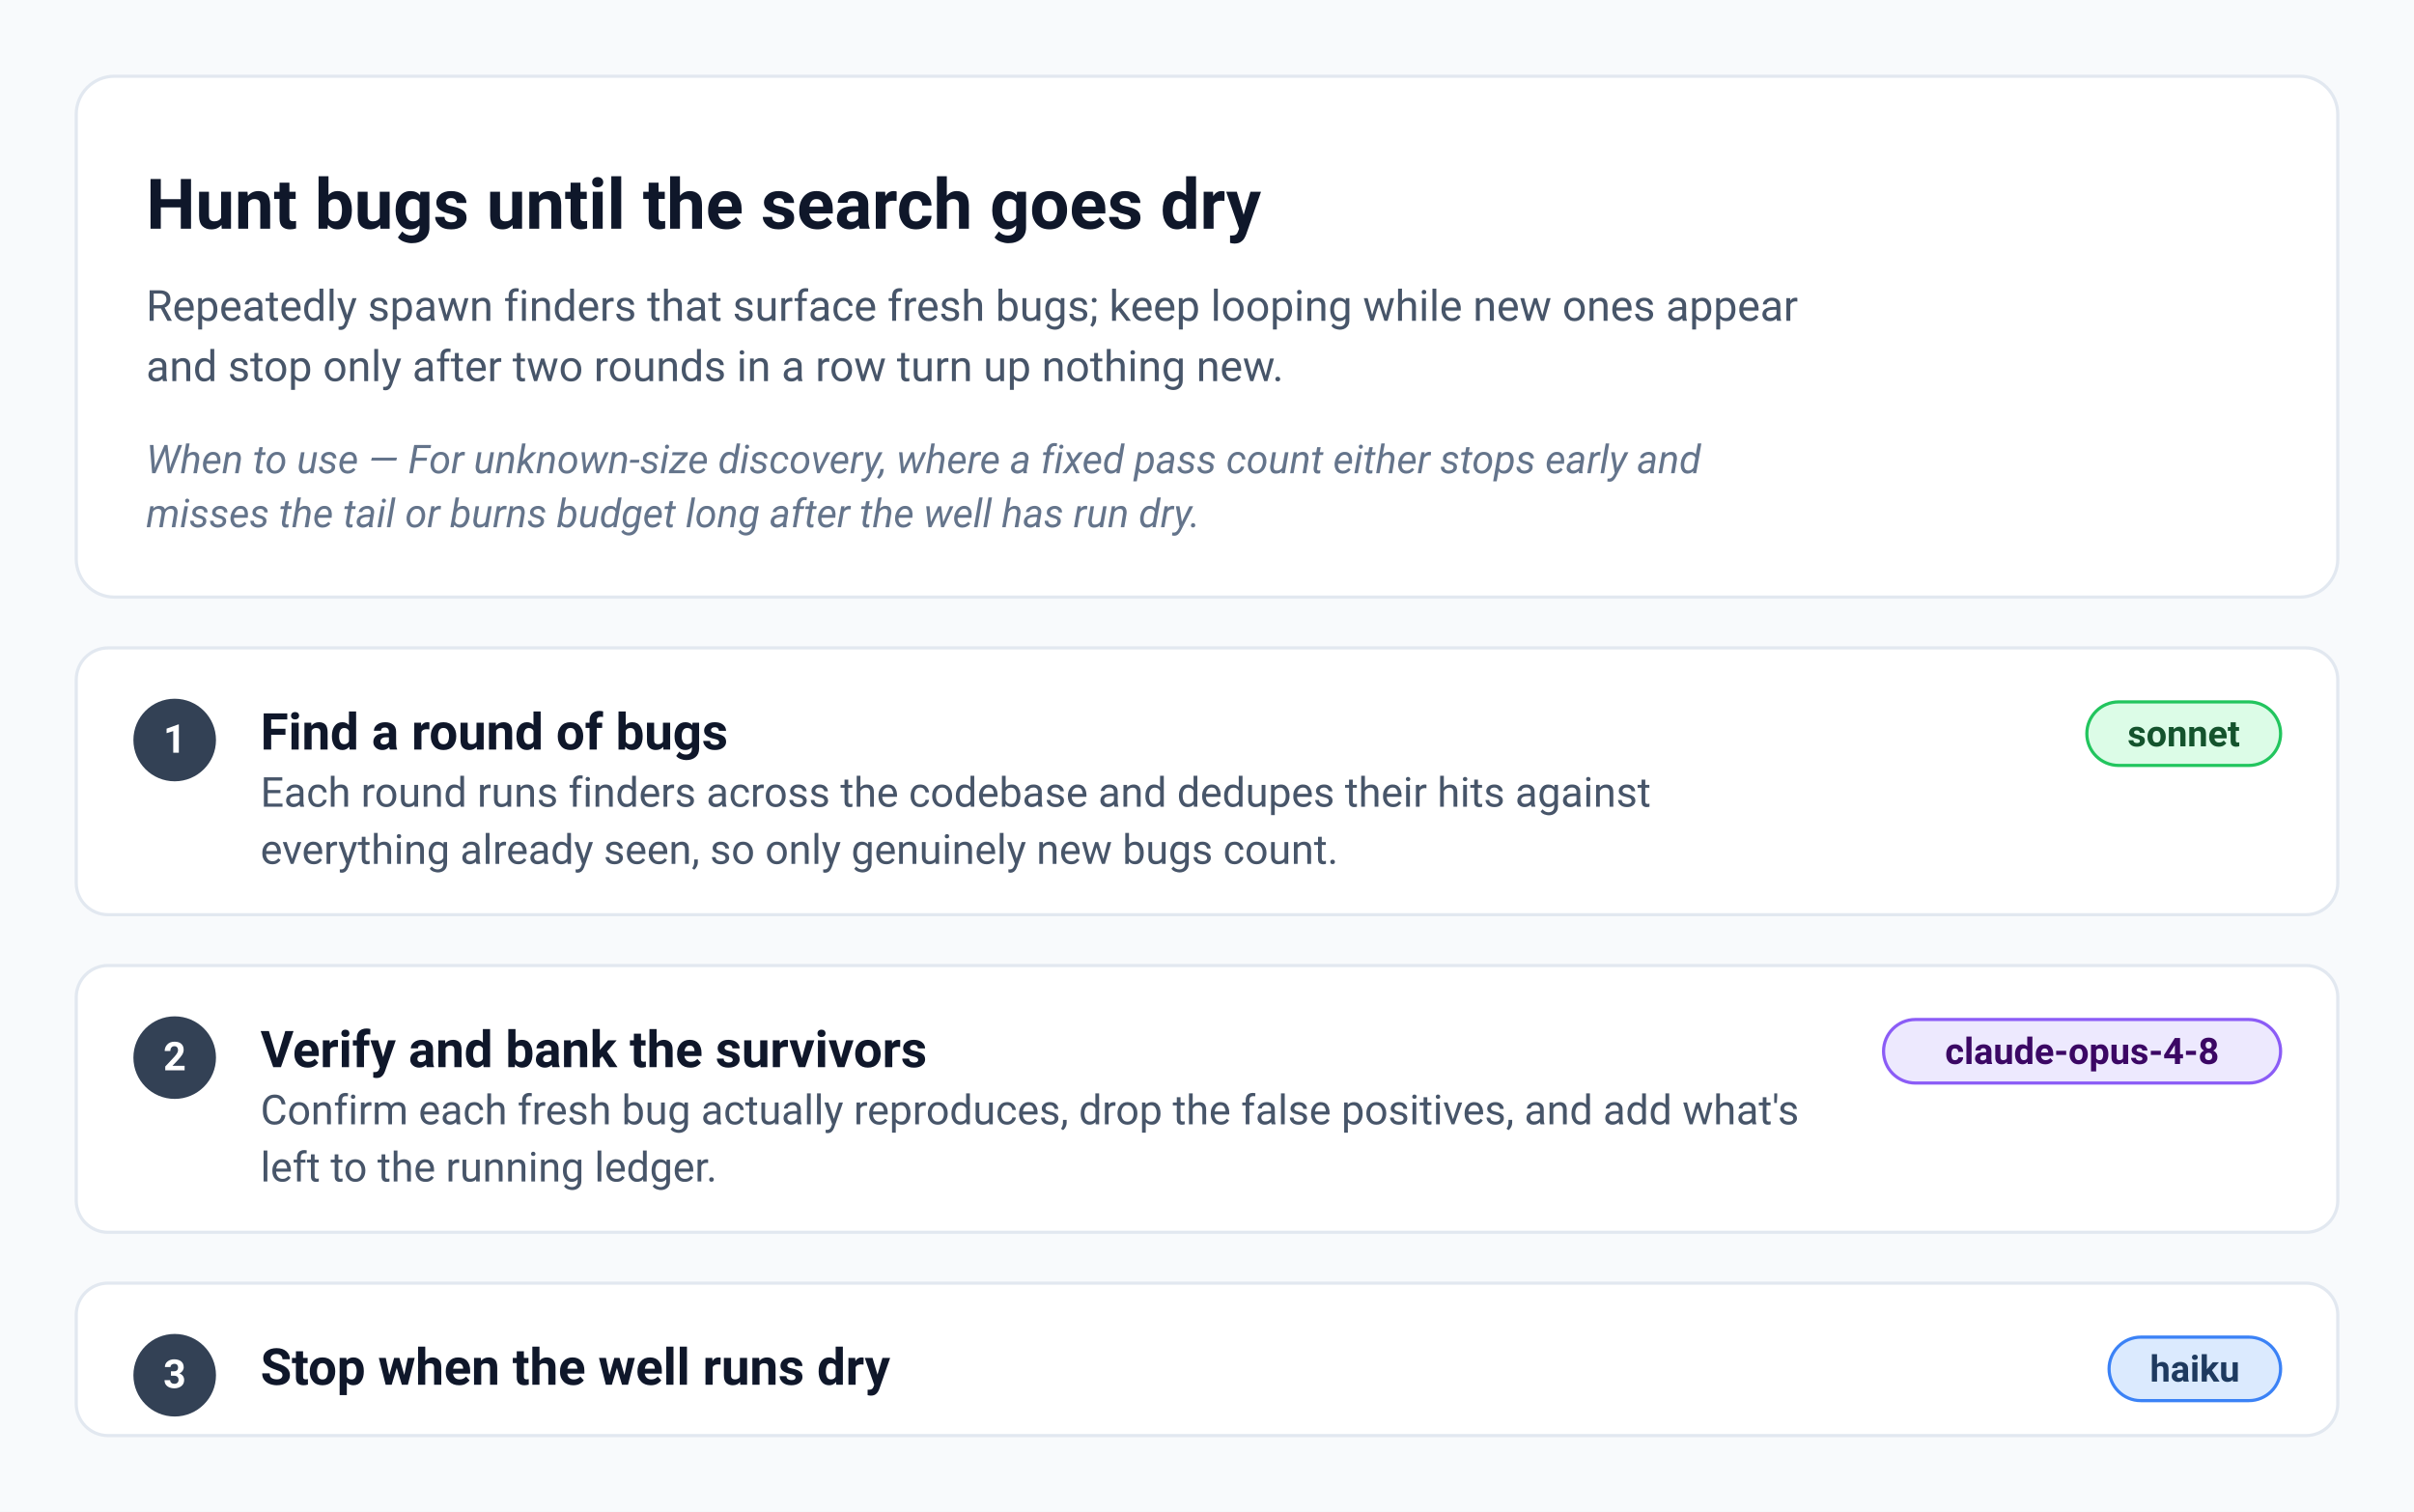
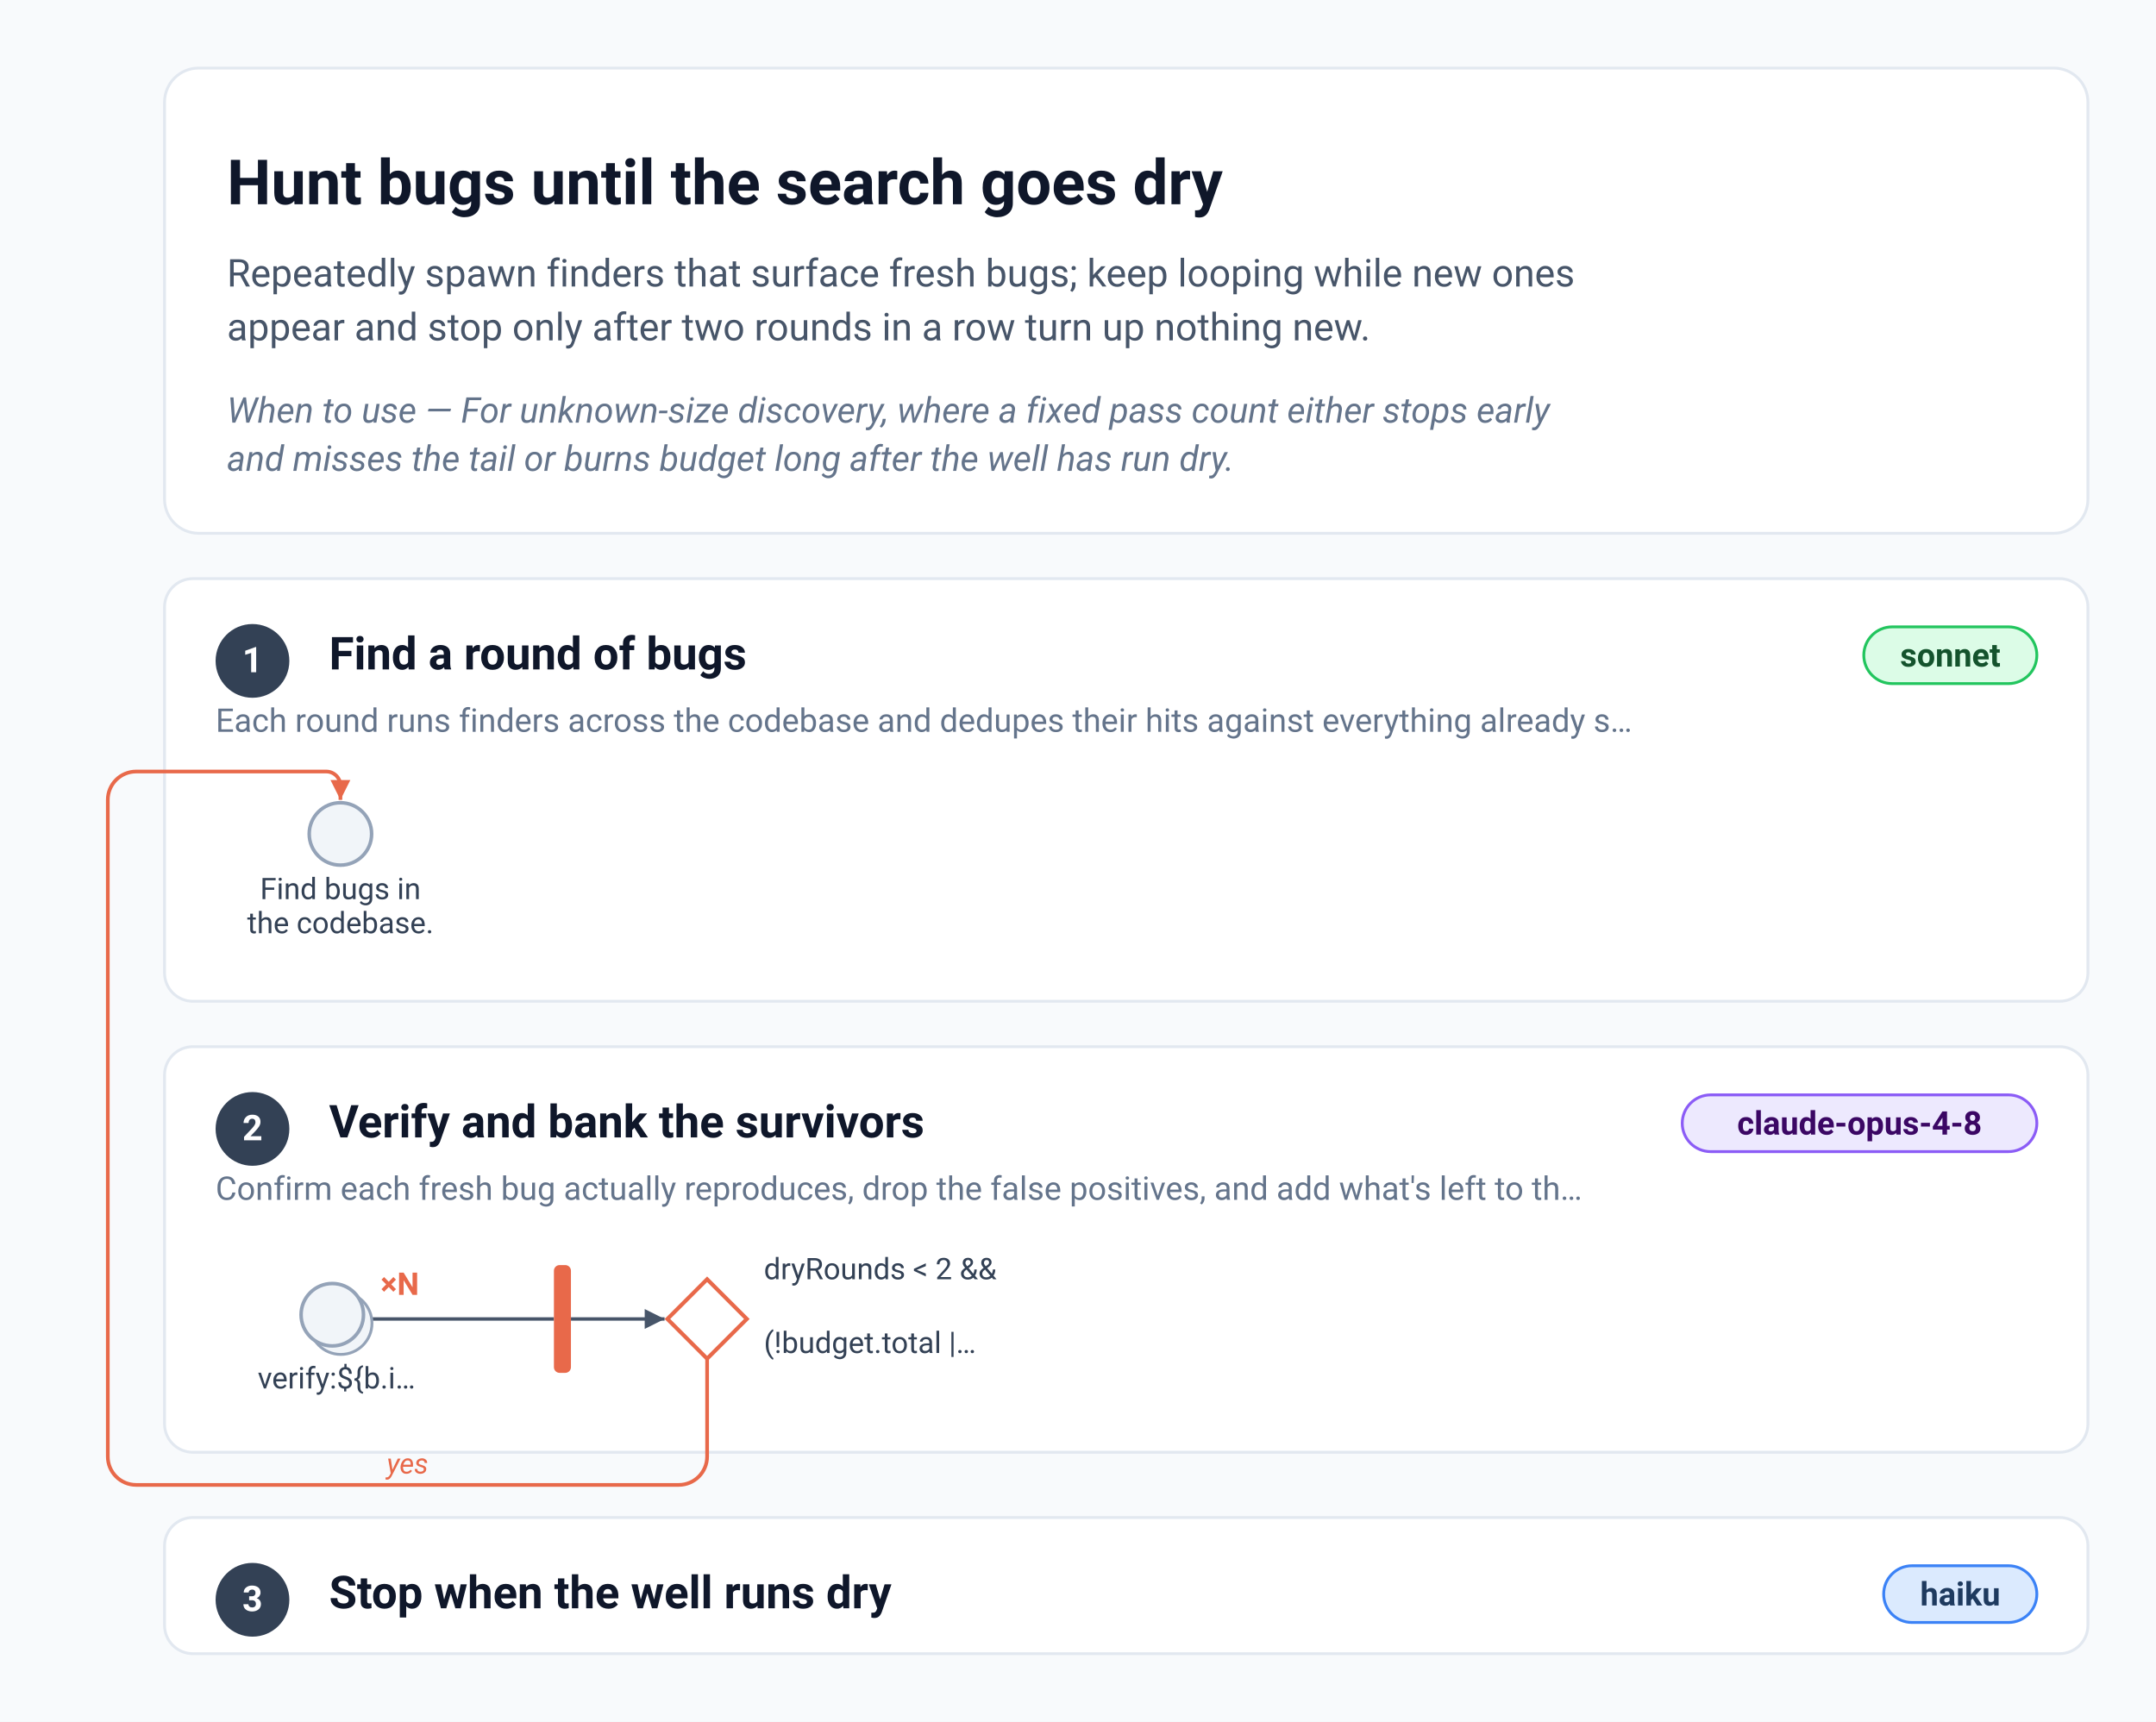
- <svg xmlns="http://www.w3.org/2000/svg" width="760" height="476" viewBox="0 0 760 476" font-family="-apple-system, BlinkMacSystemFont, 'Segoe UI', Roboto, Helvetica, Arial, sans-serif">
-   <rect width="760" height="476" fill="#f8fafc" />
+ <svg xmlns="http://www.w3.org/2000/svg" width="760" height="607" viewBox="0 0 760 607" font-family="-apple-system, BlinkMacSystemFont, 'Segoe UI', Roboto, Helvetica, Arial, sans-serif">
+   <rect width="760" height="607" fill="#f8fafc" />
  <g transform="translate(0 24)">
    <g class="header-card">
-       <rect x="24" y="0" width="712" height="164" rx="12" fill="#ffffff" stroke="#e2e8f0" stroke-width="1" />
-       <text x="46" y="48" font-size="22" fill="#0f172a" font-weight="700">Hunt bugs until the search goes dry</text>
-       <text x="46" y="77" font-size="13.5" fill="#475569">Repeatedly spawn finders that surface fresh bugs; keep looping while new ones appear</text>
-       <text x="46" y="96" font-size="13.5" fill="#475569">and stop only after two rounds in a row turn up nothing new.</text>
-       <text x="46" y="125" font-size="12.5" fill="#64748b" font-style="italic">When to use — For unknown-size discovery, where a fixed pass count either stops early and</text>
-       <text x="46" y="142" font-size="12.5" fill="#64748b" font-style="italic">misses the tail or burns budget long after the well has run dry.</text>
+       <rect x="58" y="0" width="678" height="164" rx="12" fill="#ffffff" stroke="#e2e8f0" stroke-width="1" />
+       <text x="80" y="48" font-size="22" fill="#0f172a" font-weight="700">Hunt bugs until the search goes dry</text>
+       <text x="80" y="77" font-size="13.5" fill="#475569">Repeatedly spawn finders that surface fresh bugs; keep looping while new ones</text>
+       <text x="80" y="96" font-size="13.5" fill="#475569">appear and stop only after two rounds in a row turn up nothing new.</text>
+       <text x="80" y="125" font-size="12.5" fill="#64748b" font-style="italic">When to use — For unknown-size discovery, where a fixed pass count either stops early</text>
+       <text x="80" y="142" font-size="12.5" fill="#64748b" font-style="italic">and misses the tail or burns budget long after the well has run dry.</text>
    </g>
  </g>
  <g transform="translate(0 204)">
-     <g class="phase-card">
-       <rect x="24" y="0" width="712" height="84" rx="10" fill="#ffffff" stroke="#e2e8f0" stroke-width="1" />
-       <circle cx="55" cy="29" r="13" fill="#334155" />
-       <text x="55" y="33" font-size="12.5" fill="#ffffff" font-weight="700" text-anchor="middle">1</text>
-       <text x="82" y="32" font-size="16" fill="#0f172a" font-weight="700">Find a round of bugs</text>
+     <g class="graph-band">
+       <rect x="58" y="0" width="678" height="149" rx="10" fill="#ffffff" stroke="#e2e8f0" stroke-width="1" />
+       <circle cx="89" cy="29" r="13" fill="#334155" />
+       <text x="89" y="33" font-size="12.5" fill="#ffffff" font-weight="700" text-anchor="middle">1</text>
+       <text x="116" y="32" font-size="16" fill="#0f172a" font-weight="700">Find a round of bugs</text>
      <rect x="657" y="17" width="61" height="20" rx="10" fill="#dcfce7" stroke="#22c55e" stroke-width="1" />
      <text x="687.5" y="31" font-size="11.5" fill="#14532d" font-weight="600" text-anchor="middle">sonnet</text>
-       <text x="82" y="50" font-size="13" fill="#475569">Each round runs finders across the codebase and dedupes their hits against</text>
-       <text x="82" y="68" font-size="13" fill="#475569">everything already seen, so only genuinely new bugs count.</text>
+       <text x="76" y="54" font-size="11.5" fill="#64748b">Each round runs finders across the codebase and dedupes their hits against everything already s…</text>
+       <g class="agent-node">
+         <circle cx="120" cy="90" r="11" fill="#f1f5f9" stroke="#94a3b8" stroke-width="1.25" />
+         <text x="120" y="113" font-size="10.5" fill="#334155" text-anchor="middle">Find bugs in</text>
+         <text x="120" y="125" font-size="10.5" fill="#334155" text-anchor="middle">the codebase.</text>
+       </g>
    </g>
  </g>
-   <g transform="translate(0 304)">
-     <g class="phase-card">
-       <rect x="24" y="0" width="712" height="84" rx="10" fill="#ffffff" stroke="#e2e8f0" stroke-width="1" />
-       <circle cx="55" cy="29" r="13" fill="#334155" />
-       <text x="55" y="33" font-size="12.5" fill="#ffffff" font-weight="700" text-anchor="middle">2</text>
-       <text x="82" y="32" font-size="16" fill="#0f172a" font-weight="700">Verify and bank the survivors</text>
+   <g transform="translate(0 369)">
+     <g class="graph-band">
+       <rect x="58" y="0" width="678" height="143" rx="10" fill="#ffffff" stroke="#e2e8f0" stroke-width="1" />
+       <circle cx="89" cy="29" r="13" fill="#334155" />
+       <text x="89" y="33" font-size="12.5" fill="#ffffff" font-weight="700" text-anchor="middle">2</text>
+       <text x="116" y="32" font-size="16" fill="#0f172a" font-weight="700">Verify and bank the survivors</text>
      <rect x="593" y="17" width="125" height="20" rx="10" fill="#ede9fe" stroke="#8b5cf6" stroke-width="1" />
      <text x="655.5" y="31" font-size="11.5" fill="#3b0764" font-weight="600" text-anchor="middle">claude-opus-4-8</text>
-       <text x="82" y="50" font-size="13" fill="#475569">Confirm each fresh bug actually reproduces, drop the false positives, and add what's</text>
-       <text x="82" y="68" font-size="13" fill="#475569">left to the running ledger.</text>
+       <text x="76" y="54" font-size="11.5" fill="#64748b">Confirm each fresh bug actually reproduces, drop the false positives, and add what's left to th…</text>
+       <path d="M 131.13 96 L 195.26 96" fill="none" stroke="#475569" stroke-width="1.2" />
+       <path d="M 201.26 96 L 234.26 96" fill="none" stroke="#475569" stroke-width="1.2" />
+       <g class="arrowhead">
+         <polygon points="234.26,96 227.26,99.5 227.26,92.5" fill="#475569" />
+       </g>
+       <g class="agent-node">
+         <circle cx="120.13" cy="97.5" r="11" fill="#f1f5f9" stroke="#94a3b8" stroke-width="1" />
+         <circle cx="117.13" cy="94.5" r="11" fill="#f1f5f9" stroke="#94a3b8" stroke-width="1.25" />
+         <text x="118.63" y="120.5" font-size="10.5" fill="#334155" text-anchor="middle">verify:${b.i…</text>
+         <text class="xn-badge" x="134.13" y="87.5" font-size="11" font-weight="700" fill="#e8694a">×N</text>
+       </g>
+       <rect class="barrier" x="195.26" y="77" width="6" height="38" rx="2" fill="#e8694a" />
+       <g class="decision">
+         <polygon points="249.26,82 263.26,96 249.26,110 235.26,96" fill="#ffffff" stroke="#e8694a" stroke-width="1.4" />
+         <text x="269.26" y="82" font-size="10.5" fill="#334155">dryRounds &lt; 2 &amp;&amp;</text>
+         <text x="269.26" y="108" font-size="10.5" fill="#334155">(!budget.total |…</text>
+       </g>
    </g>
  </g>
-   <g transform="translate(0 404)">
+   <g transform="translate(0 535)">
    <g class="phase-card">
-       <rect x="24" y="0" width="712" height="48" rx="10" fill="#ffffff" stroke="#e2e8f0" stroke-width="1" />
-       <circle cx="55" cy="29" r="13" fill="#334155" />
-       <text x="55" y="33" font-size="12.5" fill="#ffffff" font-weight="700" text-anchor="middle">3</text>
-       <text x="82" y="32" font-size="16" fill="#0f172a" font-weight="700">Stop when the well runs dry</text>
+       <rect x="58" y="0" width="678" height="48" rx="10" fill="#ffffff" stroke="#e2e8f0" stroke-width="1" />
+       <circle cx="89" cy="29" r="13" fill="#334155" />
+       <text x="89" y="33" font-size="12.5" fill="#ffffff" font-weight="700" text-anchor="middle">3</text>
+       <text x="116" y="32" font-size="16" fill="#0f172a" font-weight="700">Stop when the well runs dry</text>
      <rect x="664" y="17" width="54" height="20" rx="10" fill="#dbeafe" stroke="#3b82f6" stroke-width="1" />
      <text x="691" y="31" font-size="11.5" fill="#1e3a5f" font-weight="600" text-anchor="middle">haiku</text>
    </g>
  </g>
+   <g class="xband-overlay">
+     <g class="loop-path">
+       <path d="M 249.26 479 L 249.26 513.5 A 10 10 0 0 1 239.26 523.5 L 48 523.5 A 10 10 0 0 1 38 513.5 L 38 282 A 10 10 0 0 1 48 272 L 115 272 A 5 5 0 0 1 120 277 L 120 282" fill="none" stroke="#e8694a" stroke-width="1.3" />
+       <g class="arrowhead">
+         <polygon points="120,282 116.5,275 123.5,275" fill="#e8694a" />
+       </g>
+       <text x="143.63" y="519.5" font-size="10" fill="#e8694a" font-style="italic" text-anchor="middle">yes</text>
+     </g>
+   </g>
</svg>
